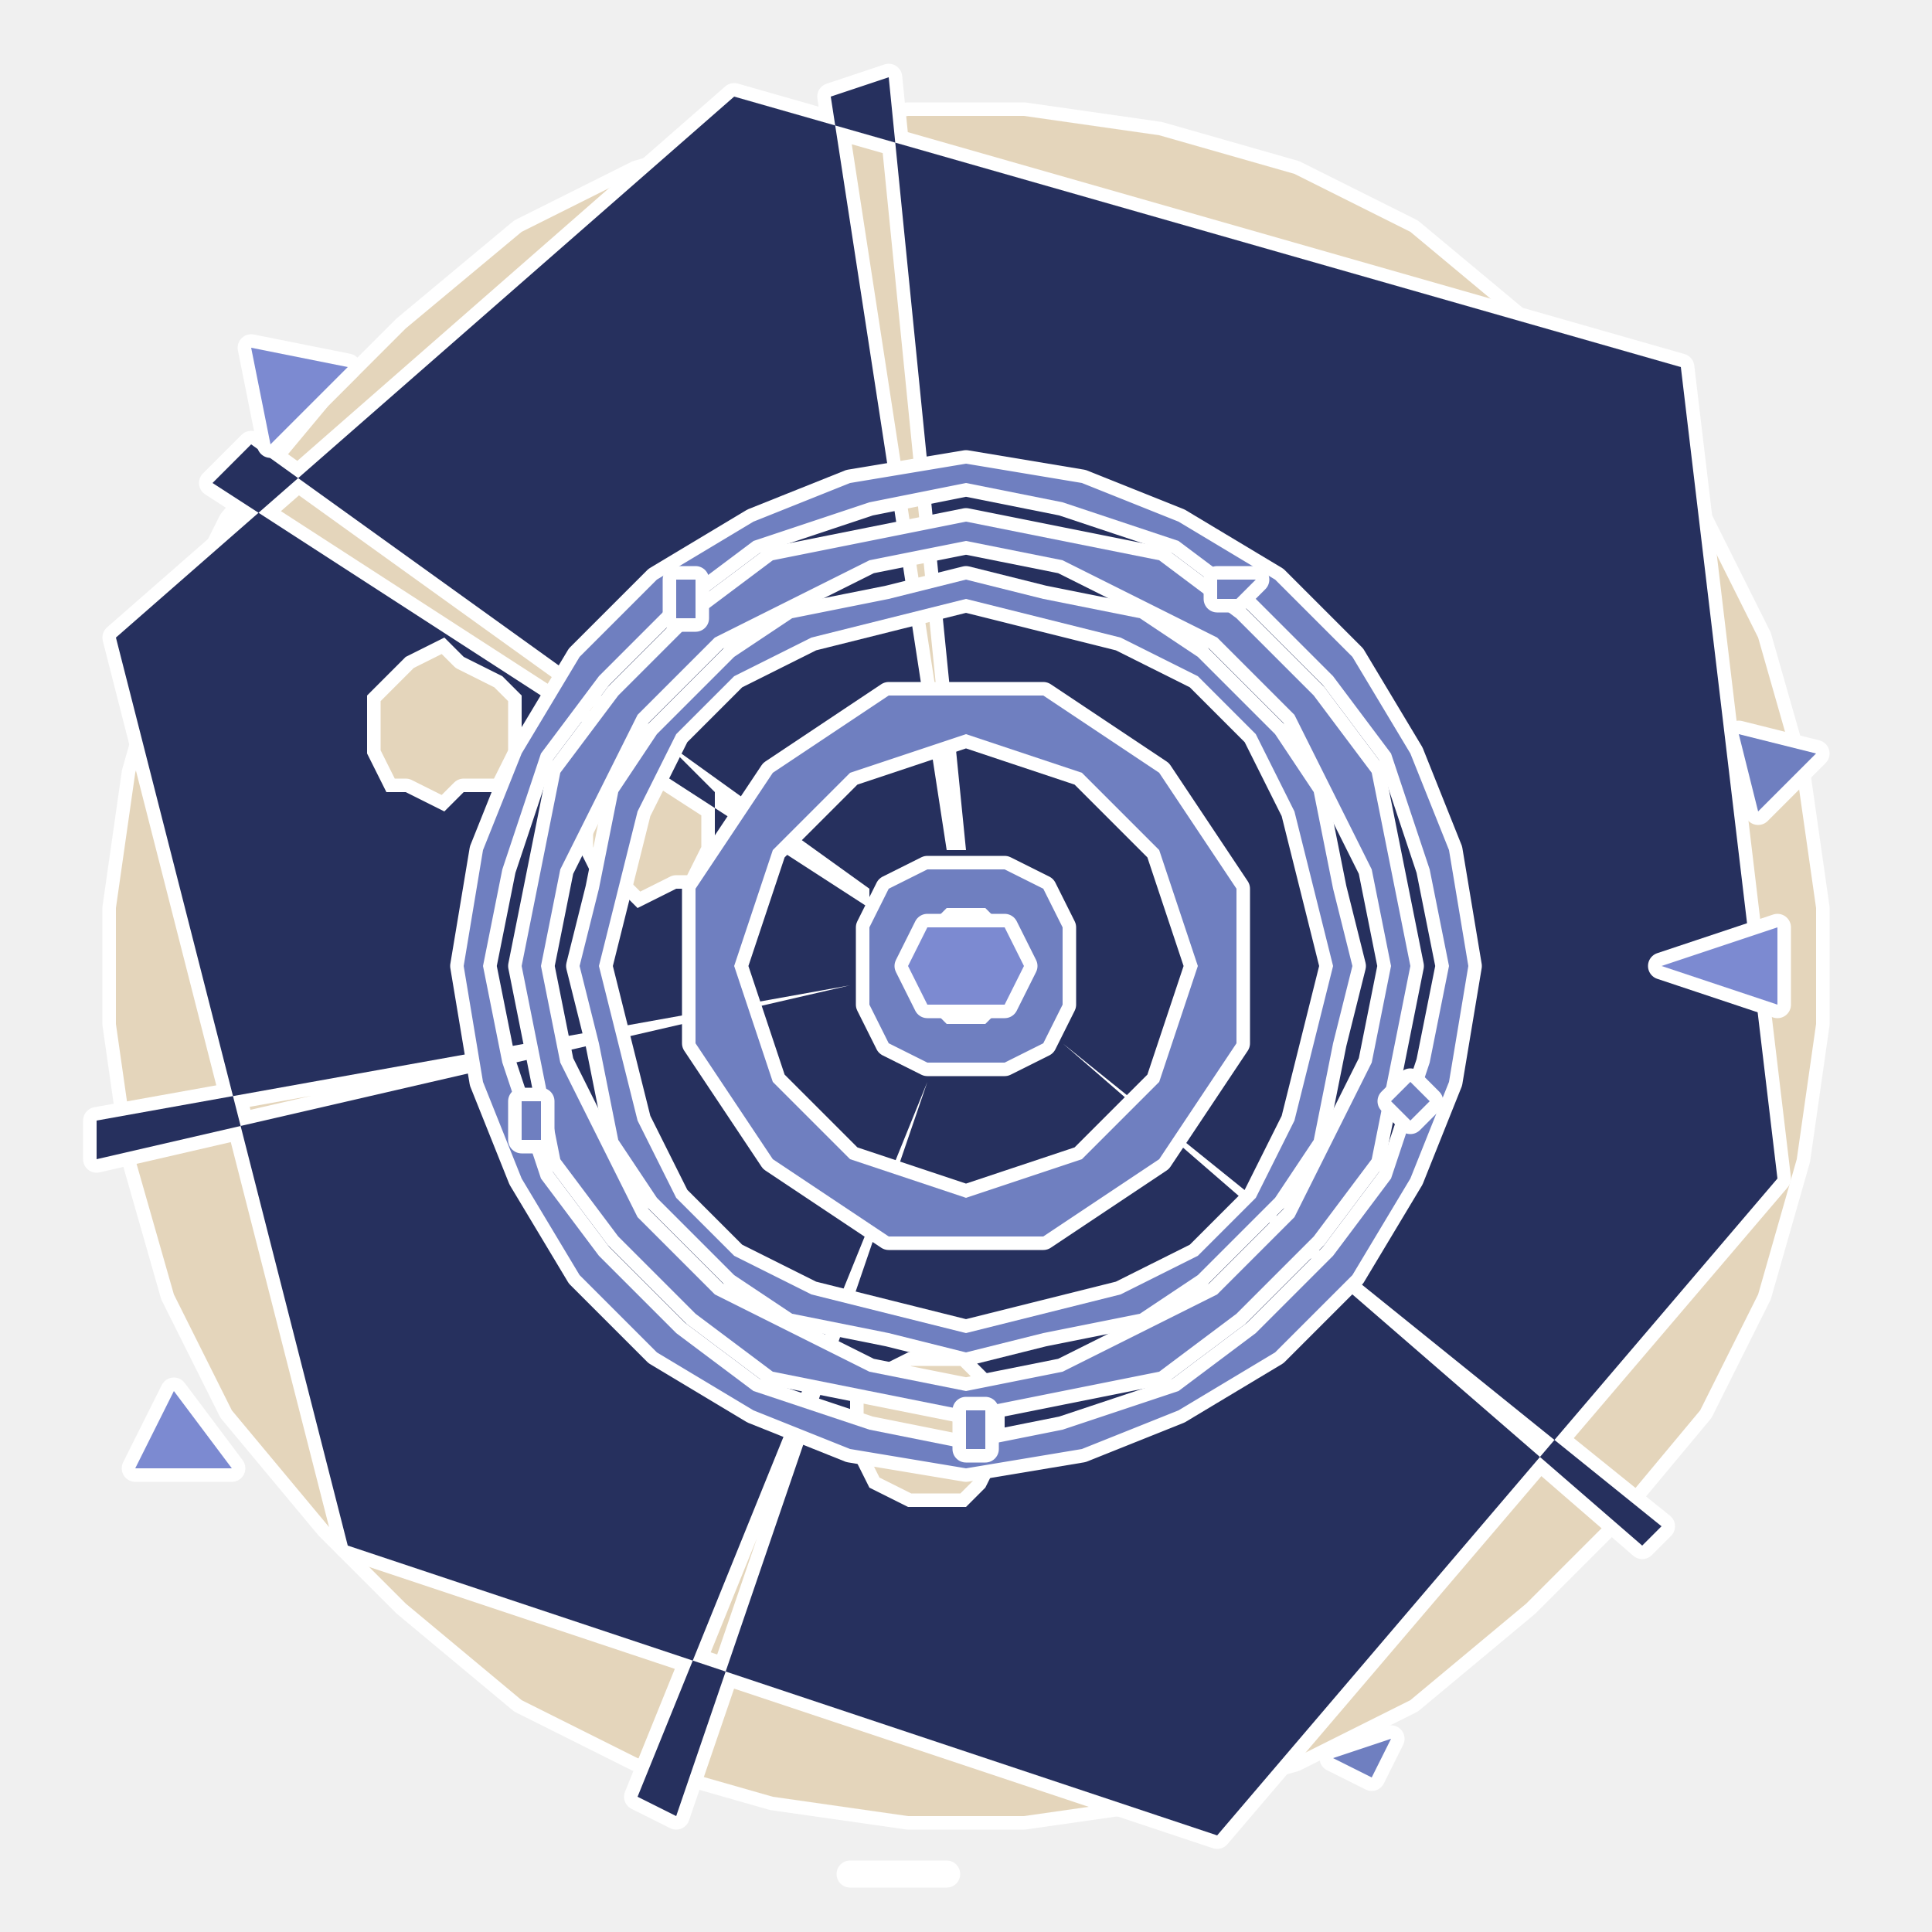
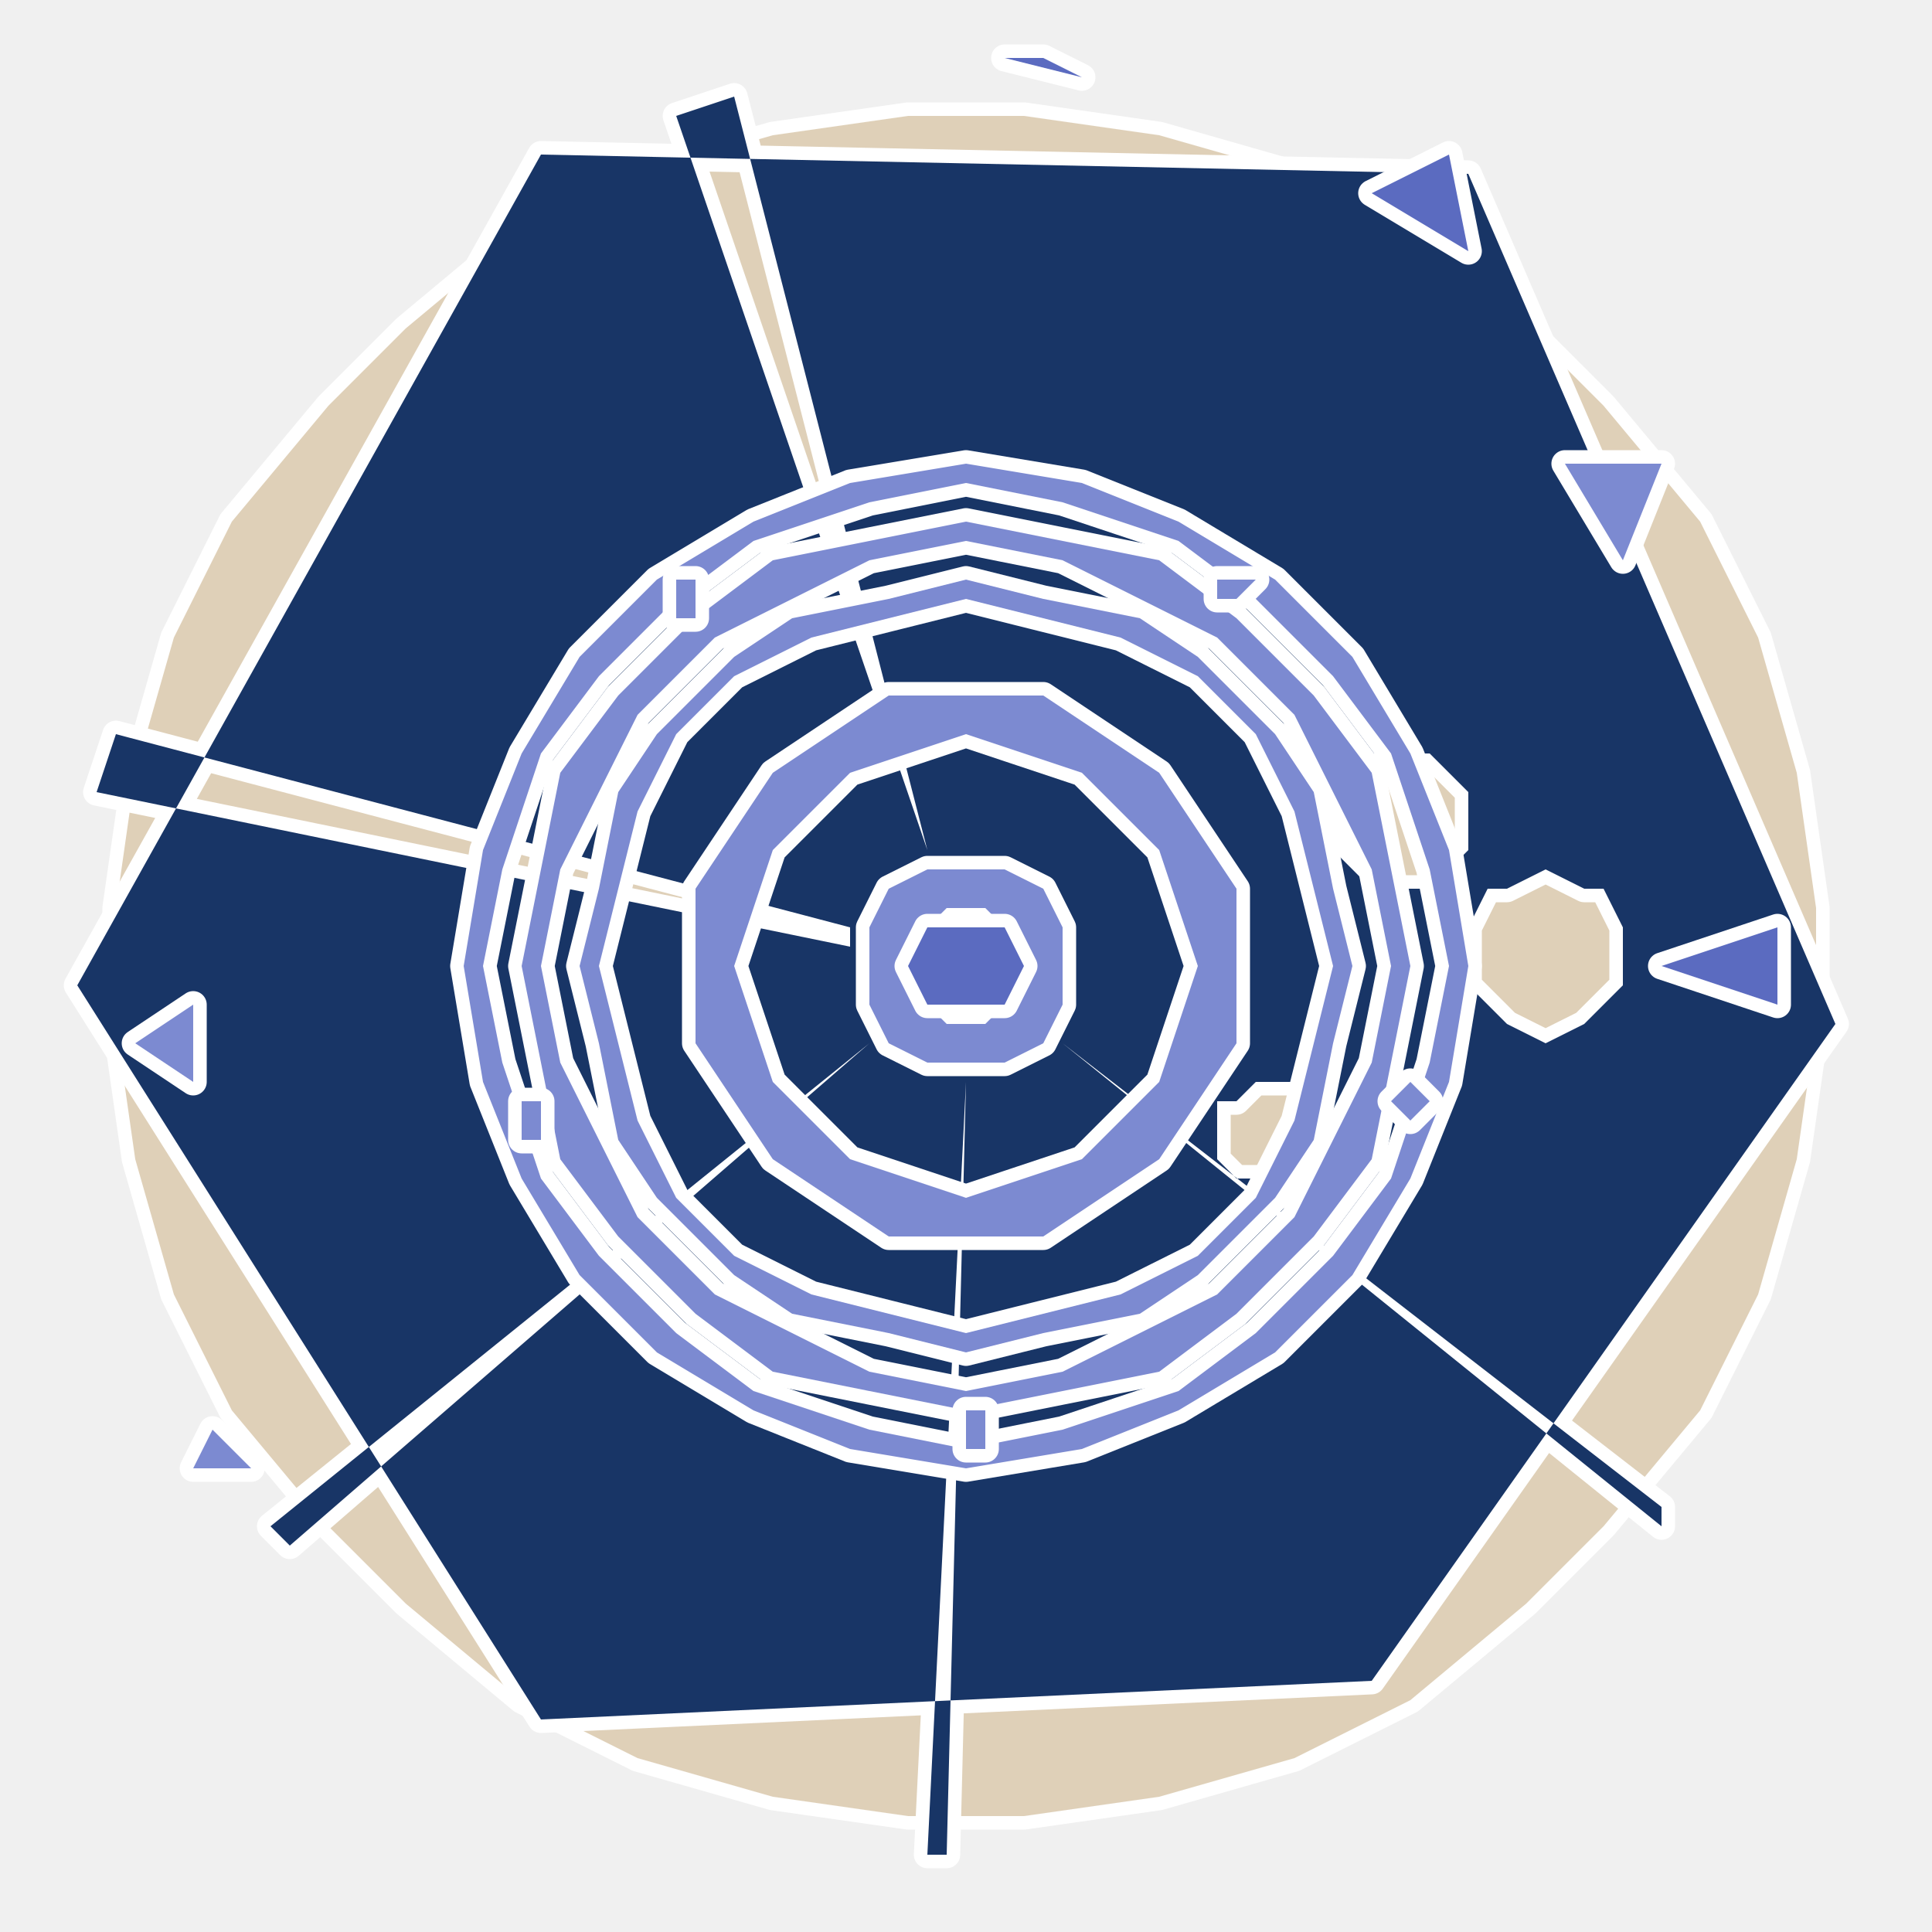
<svg xmlns="http://www.w3.org/2000/svg" viewBox="0 0 100 100" role="img" aria-label="@playform/hook-dsh-doc-suggester - spike-star">
  <style>
		@media (prefers-reduced-motion: no-preference) {
			.hook-dsh-doc-suggester-scene * { transform-box: view-box; transform-origin: 50% 50%; }
- 		.hook-dsh-doc-suggester-counter { animation: hook-dsh-doc-suggester-counter 24s linear -5s infinite; }
+ 		.hook-dsh-doc-suggester-counter { animation: hook-dsh-doc-suggester-counter 23s linear -4s infinite; }
		@keyframes hook-dsh-doc-suggester-counter { to { transform: rotate(-360deg); } }
- 		.hook-dsh-doc-suggester-breathe { animation: hook-dsh-doc-suggester-breathe 5s ease-in-out -5s infinite; }
+ 		.hook-dsh-doc-suggester-breathe { animation: hook-dsh-doc-suggester-breathe 8s ease-in-out -4s infinite; }
		@keyframes hook-dsh-doc-suggester-breathe { 50% { transform: scale(1.06); opacity: 0.85; } }
		.hook-dsh-doc-suggester-fire { animation: hook-dsh-doc-suggester-fire 2.8s ease-in-out infinite; }
		@keyframes hook-dsh-doc-suggester-fire { 0%, 100% { opacity: 0.35; } 50% { opacity: 1; } }
- 		.hook-dsh-doc-suggester-twinkle { animation: hook-dsh-doc-suggester-twinkle 7s ease-in-out -5s infinite; }
+ 		.hook-dsh-doc-suggester-twinkle { animation: hook-dsh-doc-suggester-twinkle 8s ease-in-out -4s infinite; }
		@keyframes hook-dsh-doc-suggester-twinkle { 0%, 100% { transform: scale(0.94); opacity: 0.4; } 50% { transform: scale(1.06); opacity: 1; } }
		}
	</style>
  <defs>
    <path id="hook-dsh-doc-suggester-0" d="M91,67 L88,73 L83,79 L79,83 L73,88 L67,91 L60,93 L53,94 L47,94 L40,93 L33,91 L27,88 L21,83 L17,79 L12,73 L9,67 L7,60 L6,53 L6,47 L7,40 L9,33 L12,27 L17,21 L21,17 L27,12 L33,9 L40,7 L47,6 L53,6 L60,7 L67,9 L73,12 L79,17 L83,21 L88,27 L91,33 L93,40 L94,47 L94,53 L93,60 Z" />
-     <path id="hook-dsh-doc-suggester-1" d="M86,49 L86,51 L84,51 L82,51 L82,49 L82,47 L84,46 L86,47 Z" />
-     <path id="hook-dsh-doc-suggester-2" d="M54,84 L53,86 L52,86 L50,86 L49,84 L50,82 L52,82 L53,82 Z" />
-     <path id="hook-dsh-doc-suggester-3" d="M71,21 L70,23 L69,24 L67,23 L66,21 L67,20 L69,19 L70,20 Z" />
-     <path id="hook-dsh-doc-suggester-4" d="M92,61 L63,95 L18,80 L6,33 L38,5 L87,19 Z M55,54 L86,79 L85,80 L55,54 Z M37,43 L37,44 L36,46 L35,46 L33,47 L32,46 L31,46 L30,44 L30,43 L30,41 L31,40 L32,39 L33,39 L35,39 L36,40 L37,41 Z M48,56 L35,94 L33,93 L48,56 Z M44,51 L5,60 L5,58 L44,51 Z M52,74 L52,75 L51,77 L50,78 L48,78 L47,78 L45,77 L44,75 L44,74 L44,72 L45,71 L47,70 L48,70 L50,70 L51,71 L52,72 Z M45,47 L11,25 L13,23 L45,46 Z M49,44 L43,5 L46,4 L50,44 Z M27,38 L27,39 L26,41 L24,41 L23,42 L21,41 L20,41 L19,39 L19,38 L19,36 L20,35 L21,34 L23,33 L24,34 L26,35 L27,36 Z M54,50 L54,52 L53,53 L52,54 L50,54 L48,54 L47,53 L46,52 L46,50 L46,48 L47,47 L48,46 L50,46 L52,46 L53,47 L54,48 Z" />
+     <path id="hook-dsh-doc-suggester-1" d="M34,79 L34,81 L32,81 L30,81 L30,79 L30,77 L32,76 L34,77 Z" />
+     <path id="hook-dsh-doc-suggester-2" d="M74,76 L73,78 L71,79 L70,78 L69,76 L70,75 L71,74 L73,75 Z" />
+     <path id="hook-dsh-doc-suggester-3" d="M61,83 L60,85 L59,85 L57,85 L56,83 L57,81 L59,80 L60,81 Z" />
+     <path id="hook-dsh-doc-suggester-4" d="M95,53 L71,87 L28,89 L4,51 L28,8 L76,9 Z M55,54 L86,78 L86,79 L55,54 Z M69,59 L68,60 L68,61 L67,61 L66,61 L65,61 L64,61 L63,60 L63,59 L63,57 L64,57 L65,56 L66,56 L67,56 L68,57 L68,57 Z M50,56 L49,96 L48,96 L50,56 Z M45,54 L15,80 L14,79 L45,54 Z M76,42 L76,44 L75,45 L74,46 L73,46 L71,46 L70,45 L69,44 L69,42 L69,41 L70,40 L71,39 L73,39 L74,39 L75,40 L76,41 Z M44,49 L5,41 L6,38 L44,48 Z M48,44 L35,6 L38,5 L48,44 Z M84,49 L84,51 L83,52 L82,53 L80,54 L78,53 L77,52 L76,51 L76,49 L76,48 L77,46 L78,46 L80,45 L82,46 L83,46 L84,48 Z M54,50 L54,52 L53,53 L52,54 L50,54 L48,54 L47,53 L46,52 L46,50 L46,48 L47,47 L48,46 L50,46 L52,46 L53,47 L54,48 Z" />
    <path id="hook-dsh-doc-suggester-5" d="M64,50 L64,54 L62,57 L60,60 L57,62 L54,64 L50,64 L46,64 L43,62 L40,60 L38,57 L36,54 L36,50 L36,46 L38,43 L40,40 L43,38 L46,36 L50,36 L54,36 L57,38 L60,40 L62,43 L64,46 Z M62,50 L61,53 L60,56 L58,58 L56,60 L53,61 L50,62 L47,61 L44,60 L42,58 L40,56 L39,53 L38,50 L39,47 L40,44 L42,42 L44,40 L47,39 L50,38 L53,39 L56,40 L58,42 L60,44 L61,47 Z" />
    <path id="hook-dsh-doc-suggester-6" d="M55,50 L55,52 L54,54 L52,55 L50,55 L48,55 L46,54 L45,52 L45,50 L45,48 L46,46 L48,45 L50,45 L52,45 L54,46 L55,48 Z M53,50 L53,51 L52,52 L51,53 L50,53 L49,53 L48,52 L47,51 L47,50 L47,49 L48,48 L49,47 L50,47 L51,47 L52,48 L53,49 Z" />
    <path id="hook-dsh-doc-suggester-7" d="M92,48 L86,50 L92,52 Z" />
    <path id="hook-dsh-doc-suggester-8" d="M70,50 L69,54 L68,59 L66,62 L62,66 L59,68 L54,69 L50,70 L46,69 L41,68 L38,66 L34,62 L32,59 L31,54 L30,50 L31,46 L32,41 L34,38 L38,34 L41,32 L46,31 L50,30 L54,31 L59,32 L62,34 L66,38 L68,41 L69,46 Z M69,50 L68,54 L67,58 L65,62 L62,65 L58,67 L54,68 L50,69 L46,68 L42,67 L38,65 L35,62 L33,58 L32,54 L31,50 L32,46 L33,42 L35,38 L38,35 L42,33 L46,32 L50,31 L54,32 L58,33 L62,35 L65,38 L67,42 L68,46 Z" />
    <path id="hook-dsh-doc-suggester-9" d="M73,50 L72,55 L71,60 L68,64 L64,68 L60,71 L55,72 L50,73 L45,72 L40,71 L36,68 L32,64 L29,60 L28,55 L27,50 L28,45 L29,40 L32,36 L36,32 L40,29 L45,28 L50,27 L55,28 L60,29 L64,32 L68,36 L71,40 L72,45 Z M72,50 L71,55 L69,59 L67,63 L63,67 L59,69 L55,71 L50,72 L45,71 L41,69 L37,67 L33,63 L31,59 L29,55 L28,50 L29,45 L31,41 L33,37 L37,33 L41,31 L45,29 L50,28 L55,29 L59,31 L63,33 L67,37 L69,41 L71,45 Z" />
    <path id="hook-dsh-doc-suggester-10" d="M76,50 L75,56 L73,61 L70,66 L66,70 L61,73 L56,75 L50,76 L44,75 L39,73 L34,70 L30,66 L27,61 L25,56 L24,50 L25,44 L27,39 L30,34 L34,30 L39,27 L44,25 L50,24 L56,25 L61,27 L66,30 L70,34 L73,39 L75,44 Z M75,50 L74,55 L72,61 L69,65 L65,69 L61,72 L55,74 L50,75 L45,74 L39,72 L35,69 L31,65 L28,61 L26,55 L25,50 L26,45 L28,39 L31,35 L35,31 L39,28 L45,26 L50,25 L55,26 L61,28 L65,31 L69,35 L72,39 L74,45 Z" />
    <path id="hook-dsh-doc-suggester-11" d="M74,57 L73,58 L73,58 L72,57 L73,56 L73,56 Z" />
    <path id="hook-dsh-doc-suggester-12" d="M51,74 L51,75 L50,75 L50,74 L50,73 L51,73 Z" />
    <path id="hook-dsh-doc-suggester-13" d="M28,58 L28,59 L27,59 L27,58 L27,57 L28,57 Z" />
    <path id="hook-dsh-doc-suggester-14" d="M36,31 L36,32 L35,32 L35,31 L35,30 L36,30 Z" />
-     <path id="hook-dsh-doc-suggester-15" d="M90,38 L94,39 L91,42 Z" />
+     <path id="hook-dsh-doc-suggester-15" d="M10,56 L7,54 L10,52 Z" />
    <path id="hook-dsh-doc-suggester-16" d="M65,30 L64,31 L63,31 L63,30 L63,30 L64,30 Z" />
-     <path id="hook-dsh-doc-suggester-17" d="M12,76 L7,76 L9,72 Z" />
-     <path id="hook-dsh-doc-suggester-18" d="M72,90 L71,92 L69,91 Z" />
-     <path id="hook-dsh-doc-suggester-19" d="M14,23 L13,18 L18,19 Z" />
-     <path id="hook-dsh-doc-suggester-20" d="M49,97 L46,97 L44,97 Z" />
+     <path id="hook-dsh-doc-suggester-17" d="M52,3 L54,3 L56,4 Z" />
+     <path id="hook-dsh-doc-suggester-18" d="M81,24 L86,24 L84,29 Z" />
+     <path id="hook-dsh-doc-suggester-19" d="M71,10 L75,8 L76,13 Z" />
+     <path id="hook-dsh-doc-suggester-20" d="M13,76 L10,76 L11,74 Z" />
    <path id="hook-dsh-doc-suggester-21" d="M53,50 L52,52 L51,52 L49,52 L48,52 L47,50 L48,48 L49,48 L51,48 L52,48 Z" />
  </defs>
  <g class="hook-dsh-doc-suggester-scene">
-     <g fill="#E4D5BB" fill-opacity="1" fill-rule="evenodd" stroke="#ffffff" stroke-width="1.4" stroke-linejoin="round" paint-order="stroke fill">
+     <g fill="#DFD0B8" fill-opacity="1" fill-rule="evenodd" stroke="#ffffff" stroke-width="1.4" stroke-linejoin="round" paint-order="stroke fill">
      <use class="hook-dsh-doc-suggester-breathe" href="#hook-dsh-doc-suggester-0" />
    </g>
-     <g fill="#6F7FC0" fill-opacity="1" fill-rule="evenodd" stroke="#ffffff" stroke-width="1.4" stroke-linejoin="round" paint-order="stroke fill">
-       <use class="hook-dsh-doc-suggester-fire" style="animation-delay:-5.00s" href="#hook-dsh-doc-suggester-1" />
-       <use class="hook-dsh-doc-suggester-fire" style="animation-delay:-5.18s" href="#hook-dsh-doc-suggester-2" />
-       <use class="hook-dsh-doc-suggester-fire" style="animation-delay:-5.36s" href="#hook-dsh-doc-suggester-3" />
+     <g fill="#7C8AD1" fill-opacity="1" fill-rule="evenodd" stroke="#ffffff" stroke-width="1.4" stroke-linejoin="round" paint-order="stroke fill">
+       <use class="hook-dsh-doc-suggester-fire" style="animation-delay:-4.00s" href="#hook-dsh-doc-suggester-1" />
+       <use class="hook-dsh-doc-suggester-fire" style="animation-delay:-4.18s" href="#hook-dsh-doc-suggester-2" />
+       <use class="hook-dsh-doc-suggester-fire" style="animation-delay:-4.36s" href="#hook-dsh-doc-suggester-3" />
    </g>
-     <g fill="#26305E" fill-opacity="1" fill-rule="evenodd" stroke="#ffffff" stroke-width="1.4" stroke-linejoin="round" paint-order="stroke fill">
+     <g fill="#183566" fill-opacity="1" fill-rule="evenodd" stroke="#ffffff" stroke-width="1.4" stroke-linejoin="round" paint-order="stroke fill">
      <use href="#hook-dsh-doc-suggester-4" />
    </g>
-     <g fill="#6F7FC0" fill-opacity="1" fill-rule="evenodd" stroke="#ffffff" stroke-width="1.4" stroke-linejoin="round" paint-order="stroke fill">
+     <g fill="#7C8AD1" fill-opacity="1" fill-rule="evenodd" stroke="#ffffff" stroke-width="1.4" stroke-linejoin="round" paint-order="stroke fill">
      <use class="hook-dsh-doc-suggester-breathe" href="#hook-dsh-doc-suggester-5" />
      <use class="hook-dsh-doc-suggester-breathe" href="#hook-dsh-doc-suggester-6" />
    </g>
+     <g fill="#5B6BC0" fill-opacity="1" fill-rule="evenodd" stroke="#ffffff" stroke-width="1.4" stroke-linejoin="round" paint-order="stroke fill">
+       <use class="hook-dsh-doc-suggester-fire" style="animation-delay:-4.54s" href="#hook-dsh-doc-suggester-7" />
+     </g>
    <g fill="#7C8AD1" fill-opacity="1" fill-rule="evenodd" stroke="#ffffff" stroke-width="1.4" stroke-linejoin="round" paint-order="stroke fill">
-       <use class="hook-dsh-doc-suggester-fire" style="animation-delay:-5.54s" href="#hook-dsh-doc-suggester-7" />
-     </g>
-     <g fill="#6F7FC0" fill-opacity="1" fill-rule="evenodd" stroke="#ffffff" stroke-width="1.4" stroke-linejoin="round" paint-order="stroke fill">
      <use class="hook-dsh-doc-suggester-breathe" href="#hook-dsh-doc-suggester-8" />
      <use class="hook-dsh-doc-suggester-breathe" href="#hook-dsh-doc-suggester-9" />
      <use class="hook-dsh-doc-suggester-breathe" href="#hook-dsh-doc-suggester-10" />
      <use class="hook-dsh-doc-suggester-counter" href="#hook-dsh-doc-suggester-11" />
      <use class="hook-dsh-doc-suggester-counter" href="#hook-dsh-doc-suggester-12" />
      <use class="hook-dsh-doc-suggester-counter" href="#hook-dsh-doc-suggester-13" />
      <use class="hook-dsh-doc-suggester-counter" href="#hook-dsh-doc-suggester-14" />
      <use class="hook-dsh-doc-suggester-twinkle" href="#hook-dsh-doc-suggester-15" />
      <use class="hook-dsh-doc-suggester-counter" href="#hook-dsh-doc-suggester-16" />
    </g>
-     <g fill="#7C8AD1" fill-opacity="1" fill-rule="evenodd" stroke="#ffffff" stroke-width="1.4" stroke-linejoin="round" paint-order="stroke fill">
+     <g fill="#5B6BC0" fill-opacity="1" fill-rule="evenodd" stroke="#ffffff" stroke-width="1.4" stroke-linejoin="round" paint-order="stroke fill">
      <use class="hook-dsh-doc-suggester-twinkle" href="#hook-dsh-doc-suggester-17" />
    </g>
-     <g fill="#6F7FC0" fill-opacity="1" fill-rule="evenodd" stroke="#ffffff" stroke-width="1.4" stroke-linejoin="round" paint-order="stroke fill">
+     <g fill="#7C8AD1" fill-opacity="1" fill-rule="evenodd" stroke="#ffffff" stroke-width="1.4" stroke-linejoin="round" paint-order="stroke fill">
      <use class="hook-dsh-doc-suggester-twinkle" href="#hook-dsh-doc-suggester-18" />
    </g>
-     <g fill="#7C8AD1" fill-opacity="1" fill-rule="evenodd" stroke="#ffffff" stroke-width="1.4" stroke-linejoin="round" paint-order="stroke fill">
+     <g fill="#5B6BC0" fill-opacity="1" fill-rule="evenodd" stroke="#ffffff" stroke-width="1.4" stroke-linejoin="round" paint-order="stroke fill">
      <use class="hook-dsh-doc-suggester-twinkle" href="#hook-dsh-doc-suggester-19" />
    </g>
-     <g fill="#6F7FC0" fill-opacity="1" fill-rule="evenodd" stroke="#ffffff" stroke-width="1.4" stroke-linejoin="round" paint-order="stroke fill">
+     <g fill="#7C8AD1" fill-opacity="1" fill-rule="evenodd" stroke="#ffffff" stroke-width="1.4" stroke-linejoin="round" paint-order="stroke fill">
      <use class="hook-dsh-doc-suggester-twinkle" href="#hook-dsh-doc-suggester-20" />
    </g>
-     <g fill="#7C8AD1" fill-opacity="1" fill-rule="evenodd" stroke="#ffffff" stroke-width="1.4" stroke-linejoin="round" paint-order="stroke fill">
+     <g fill="#5B6BC0" fill-opacity="1" fill-rule="evenodd" stroke="#ffffff" stroke-width="1.4" stroke-linejoin="round" paint-order="stroke fill">
      <use class="hook-dsh-doc-suggester-breathe" href="#hook-dsh-doc-suggester-21" />
    </g>
  </g>
</svg>
